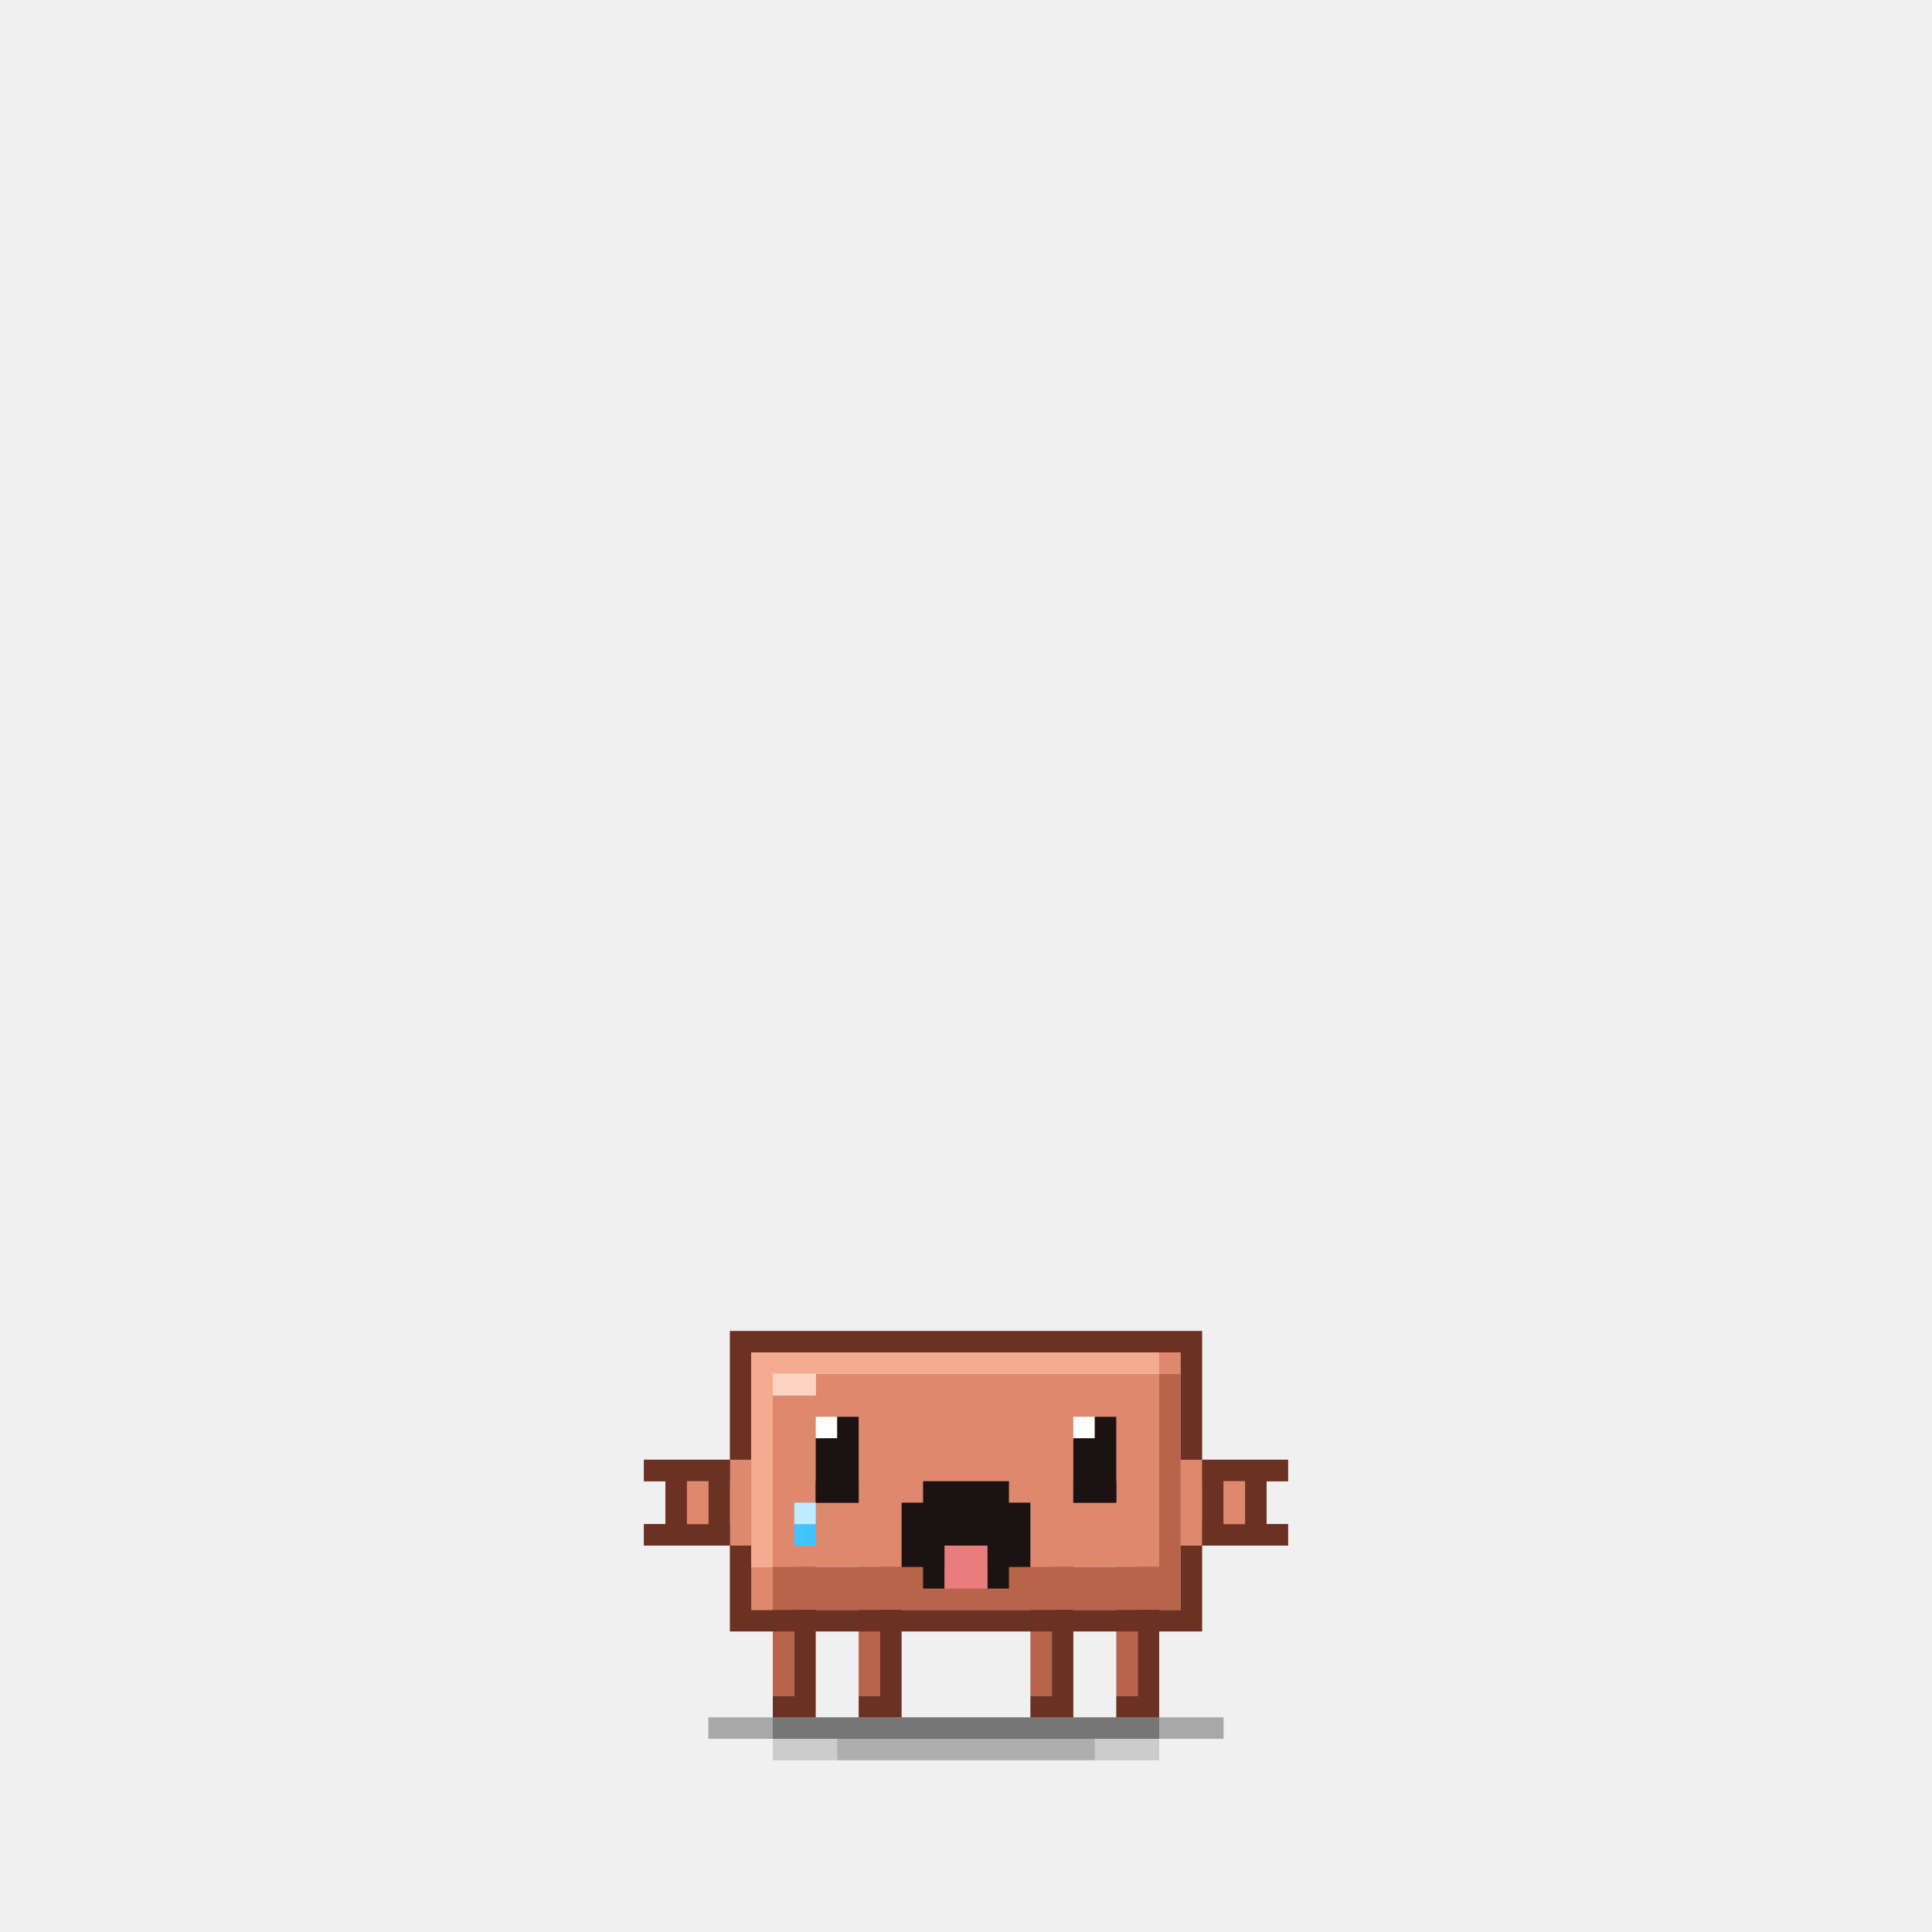
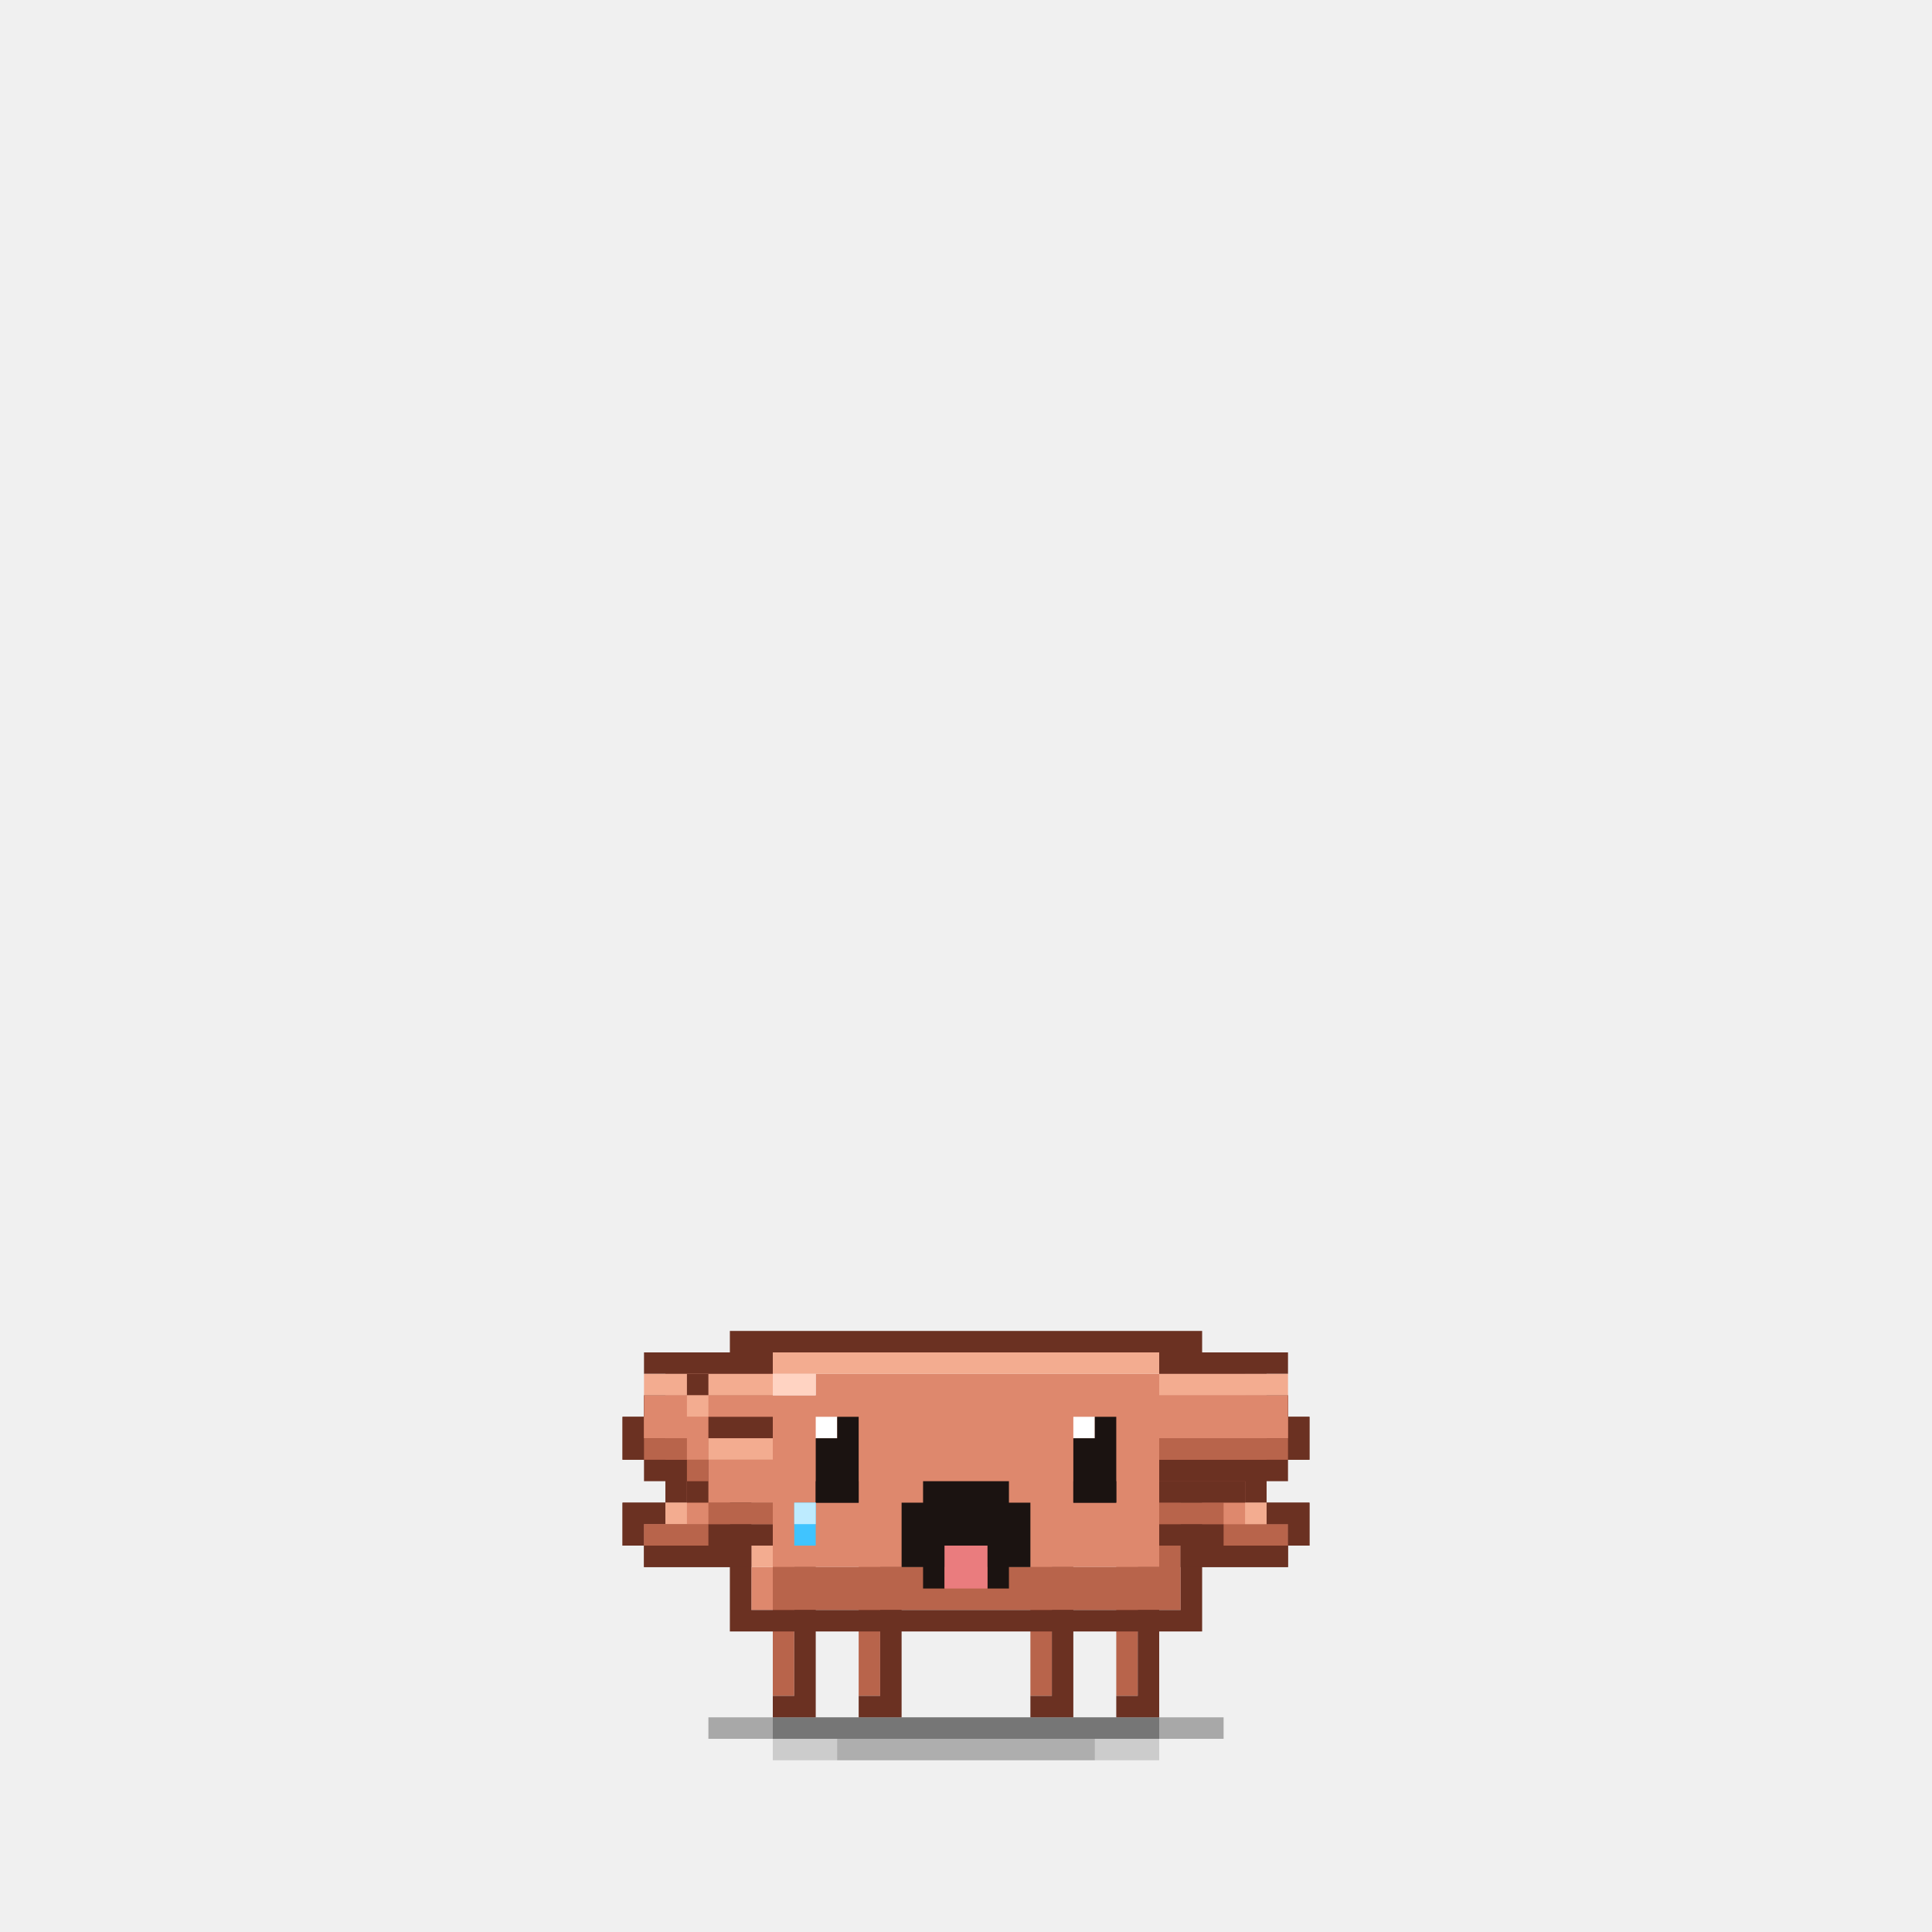
<svg xmlns="http://www.w3.org/2000/svg" viewBox="-15 -25 45 45" width="500" height="500">
  <defs>
    <style>
      .sh-n { animation: sh-n 16s infinite step-end; }
      .sh-s { animation: sh-s 16s infinite step-end; }
      .idle-shadow { animation: idle-shadow 16s infinite step-end; }
      .mo-mouth-yawn-1 { animation: mo-mouth-yawn-1 16s infinite step-end; }
      .mo-mouth-yawn-2 { animation: mo-mouth-yawn-2 16s infinite step-end; }
      .mo-mouth-yawn-3 { animation: mo-mouth-yawn-3 16s infinite step-end; }
      .tear-m { animation: tear-m 16s infinite step-end; }
      .tear-v { animation: tear-v 16s infinite step-end; }
      .ar-l-a { animation: ar-l-a 16s infinite step-end; }
      .ar-l-f { animation: ar-l-f 16s infinite step-end; }
      .ar-l { animation: ar-l 16s infinite step-end; }
+       .ar-l-k0 { animation: ar-l-k0 16s infinite step-end; }
+       .ar-l-k1 { animation: ar-l-k1 16s infinite step-end; }
+       .ar-l-k2 { animation: ar-l-k2 16s infinite step-end; }
+       .ar-l-k3 { animation: ar-l-k3 16s infinite step-end; }
+       .ar-l-k4 { animation: ar-l-k4 16s infinite step-end; }
+       .ar-l-k5 { animation: ar-l-k5 16s infinite step-end; }
      .ar-r-a { animation: ar-r-a 16s infinite step-end; }
      .ar-r-f { animation: ar-r-f 16s infinite step-end; }
      .ar-r { animation: ar-r 16s infinite step-end; }
+       .ar-r-k0 { animation: ar-r-k0 16s infinite step-end; }
+       .ar-r-k1 { animation: ar-r-k1 16s infinite step-end; }
+       .ar-r-k2 { animation: ar-r-k2 16s infinite step-end; }
+       .ar-r-k3 { animation: ar-r-k3 16s infinite step-end; }
+       .ar-r-k4 { animation: ar-r-k4 16s infinite step-end; }
+       .ar-r-k5 { animation: ar-r-k5 16s infinite step-end; }
      .ey-open { animation: ey-open 16s infinite step-end; }
      .ey-shut { animation: ey-shut 16s infinite step-end; }
      .ey-look { animation: ey-look 16s infinite step-end; }
      .idle-breathe { animation: idle-breathe 16s infinite step-end; }
      .idle-body { animation: idle-body 16s infinite step-end; }
      @keyframes sh-n {
        0% { opacity: 1; }
        61.979% { opacity: 0; }
        67.188% { opacity: 1; }
      }
      @keyframes sh-s {
        0% { opacity: 0; }
        61.979% { opacity: 1; }
        67.188% { opacity: 0; }
      }
      @keyframes idle-shadow {
        0% { transform: translate(0px, 0px); }
        9.896% { transform: translate(1px, 0px); }
        10.938% { transform: translate(2px, 0px); }
        23.438% { transform: translate(1px, 0px); }
        24.479% { transform: translate(0px, 0px); }
        27.604% { transform: translate(1px, 0px); }
        36.979% { transform: translate(0px, 0px); }
        39.062% { transform: translate(-1px, 0px); }
        40.104% { transform: translate(-2px, 0px); }
        51.562% { transform: translate(-1px, 0px); }
        53.646% { transform: translate(0px, 0px); }
      }
      @keyframes mo-mouth-yawn-1 {
        0% { opacity: 0; }
        59.896% { opacity: 1; }
        61.979% { opacity: 0; }
        72.396% { opacity: 1; }
        74.479% { opacity: 0; }
      }
      @keyframes mo-mouth-yawn-2 {
        0% { opacity: 0; }
        61.979% { opacity: 1; }
        64.062% { opacity: 0; }
        69.271% { opacity: 1; }
        72.396% { opacity: 0; }
      }
      @keyframes mo-mouth-yawn-3 {
        0% { opacity: 0; }
        64.062% { opacity: 1; }
        69.271% { opacity: 0; }
      }
      @keyframes tear-m {
        0% { transform: translate(0px, 0px); }
        66.146% { transform: translate(0px, 1px); }
        68.229% { transform: translate(0px, 2px); }
        70.312% { transform: translate(0px, 3px); }
        72.396% { transform: translate(0px, 4px); }
        74.479% { transform: translate(0px, 0px); }
      }
      @keyframes tear-v {
        0% { opacity: 0; }
        65.104% { opacity: 1; }
        74.479% { opacity: 0; }
      }
      @keyframes ar-l-a {
        0% { opacity: 1; }
        29.688% { opacity: 0; }
-         38.021% { opacity: 1; }
+         36.979% { opacity: 1; }
        59.896% { opacity: 0; }
        70.312% { opacity: 1; }
      }
      @keyframes ar-l-f {
        0% { opacity: 0; }
        29.688% { opacity: 1; }
-         38.021% { opacity: 0; }
+         36.979% { opacity: 0; }
        59.896% { opacity: 1; }
        70.312% { opacity: 0; }
      }
      @keyframes ar-l {
        0% { transform: translate(0px, 0px); }
        29.688% { transform: translate(2px, -6px); }
        30.729% { transform: translate(3px, -8px); }
        31.771% { transform: translate(1px, -5px); }
        32.812% { transform: translate(3px, -8px); }
        33.854% { transform: translate(1px, -5px); }
        34.896% { transform: translate(3px, -8px); }
        35.938% { transform: translate(1px, -5px); }
-         36.979% { transform: translate(1px, -2px); }
+         36.979% { transform: translate(0px, -2px); }
        38.021% { transform: translate(0px, 0px); }
        59.896% { transform: translate(-1px, -3px); }
        60.938% { transform: translate(-2px, -4px); }
        63.021% { transform: translate(-3px, -5px); }
        64.062% { transform: translate(-4px, -6px); }
        66.146% { transform: translate(-4px, -5px); }
        67.188% { transform: translate(-3px, -4px); }
        68.229% { transform: translate(-2px, -2px); }
        69.271% { transform: translate(-1px, 0px); }
        70.312% { transform: translate(0px, 2px); }
        73.438% { transform: translate(0px, 1px); }
        74.479% { transform: translate(0px, 0px); }
      }
+       @keyframes ar-l-k0 {
+         0% { opacity: 0; }
+         64.062% { opacity: 1; }
+         67.188% { opacity: 0; }
+       }
+       @keyframes ar-l-k1 {
+         0% { opacity: 0; }
+         63.021% { opacity: 1; }
+         64.062% { opacity: 0; }
+         67.188% { opacity: 1; }
+         68.229% { opacity: 0; }
+       }
+       @keyframes ar-l-k2 {
+         0% { opacity: 0; }
+         60.938% { opacity: 1; }
+         63.021% { opacity: 0; }
+       }
+       @keyframes ar-l-k3 {
+         0% { opacity: 0; }
+         68.229% { opacity: 1; }
+         69.271% { opacity: 0; }
+       }
+       @keyframes ar-l-k4 {
+         0% { opacity: 0; }
+         59.896% { opacity: 1; }
+         60.938% { opacity: 0; }
+       }
+       @keyframes ar-l-k5 {
+         0% { opacity: 0; }
+         69.271% { opacity: 1; }
+         70.312% { opacity: 0; }
+       }
      @keyframes ar-r-a {
        0% { opacity: 1; }
        59.896% { opacity: 0; }
        70.312% { opacity: 1; }
      }
      @keyframes ar-r-f {
        0% { opacity: 0; }
        59.896% { opacity: 1; }
        70.312% { opacity: 0; }
      }
      @keyframes ar-r {
        0% { transform: translate(0px, 0px); }
        59.896% { transform: translate(1px, -3px); }
        60.938% { transform: translate(2px, -4px); }
        63.021% { transform: translate(3px, -5px); }
        64.062% { transform: translate(4px, -6px); }
        66.146% { transform: translate(4px, -5px); }
        67.188% { transform: translate(3px, -4px); }
        68.229% { transform: translate(2px, -2px); }
        69.271% { transform: translate(1px, 0px); }
        70.312% { transform: translate(0px, 2px); }
        73.438% { transform: translate(0px, 1px); }
        74.479% { transform: translate(0px, 0px); }
+       }
+       @keyframes ar-r-k0 {
+         0% { opacity: 0; }
+         59.896% { opacity: 1; }
+         60.938% { opacity: 0; }
+       }
+       @keyframes ar-r-k1 {
+         0% { opacity: 0; }
+         69.271% { opacity: 1; }
+         70.312% { opacity: 0; }
+       }
+       @keyframes ar-r-k2 {
+         0% { opacity: 0; }
+         60.938% { opacity: 1; }
+         63.021% { opacity: 0; }
+       }
+       @keyframes ar-r-k3 {
+         0% { opacity: 0; }
+         68.229% { opacity: 1; }
+         69.271% { opacity: 0; }
+       }
+       @keyframes ar-r-k4 {
+         0% { opacity: 0; }
+         63.021% { opacity: 1; }
+         64.062% { opacity: 0; }
+         67.188% { opacity: 1; }
+         68.229% { opacity: 0; }
+       }
+       @keyframes ar-r-k5 {
+         0% { opacity: 0; }
+         64.062% { opacity: 1; }
+         67.188% { opacity: 0; }
      }
      @keyframes ey-open {
        0% { opacity: 1; }
        4.688% { opacity: 0; }
        5.729% { opacity: 1; }
        19.271% { opacity: 0; }
        20.312% { opacity: 1; }
        44.271% { opacity: 0; }
        45.312% { opacity: 1; }
        61.979% { opacity: 0; }
        74.479% { opacity: 1; }
        84.896% { opacity: 0; }
        85.938% { opacity: 1; }
      }
      @keyframes ey-shut {
        0% { opacity: 0; }
        4.688% { opacity: 1; }
        5.729% { opacity: 0; }
        19.271% { opacity: 1; }
        20.312% { opacity: 0; }
        44.271% { opacity: 1; }
        45.312% { opacity: 0; }
        61.979% { opacity: 1; }
        74.479% { opacity: 0; }
        84.896% { opacity: 1; }
        85.938% { opacity: 0; }
      }
      @keyframes ey-look {
        0% { transform: translate(0px, 0px); }
        10.938% { transform: translate(2px, 0px); }
        23.438% { transform: translate(1px, 0px); }
        24.479% { transform: translate(0px, 0px); }
        39.062% { transform: translate(-1px, 0px); }
        40.104% { transform: translate(-2px, 0px); }
        50.521% { transform: translate(-1px, 0px); }
        51.562% { transform: translate(0px, 0px); }
        59.896% { transform: translate(0px, -1px); }
        75.521% { transform: translate(0px, 0px); }
      }
      @keyframes idle-breathe {
        0% { transform: translate(0px, 0px); }
        4.688% { transform: translate(0px, 1px); }
        15.104% { transform: translate(0px, 0px); }
        25.521% { transform: translate(0px, 1px); }
        34.896% { transform: translate(0px, 0px); }
        45.312% { transform: translate(0px, 1px); }
        54.688% { transform: translate(0px, 0px); }
        65.104% { transform: translate(0px, 1px); }
        75.521% { transform: translate(0px, 0px); }
        84.896% { transform: translate(0px, 1px); }
        95.312% { transform: translate(0px, 0px); }
      }
      @keyframes idle-body {
        0% { transform: translate(0px, 0px); }
        9.896% { transform: translate(1px, 0px); }
        10.938% { transform: translate(2px, 0px); }
        23.438% { transform: translate(1px, 0px); }
        24.479% { transform: translate(0px, 0px); }
        27.604% { transform: translate(1px, 0px); }
        36.979% { transform: translate(0px, 0px); }
        39.062% { transform: translate(-1px, 0px); }
        40.104% { transform: translate(-2px, 0px); }
        51.562% { transform: translate(-1px, 0px); }
        53.646% { transform: translate(0px, 0px); }
        56.771% { transform: translate(0px, -1px); }
        57.812% { transform: translate(0px, -2px); }
        61.979% { transform: translate(0px, -3px); }
        63.021% { transform: translate(0px, -4px); }
        66.146% { transform: translate(0px, -3px); }
        67.188% { transform: translate(0px, -2px); }
        68.229% { transform: translate(0px, -1px); }
        69.271% { transform: translate(0px, 1px); }
        70.312% { transform: translate(0px, 2px); }
        73.438% { transform: translate(0px, 1px); }
        74.479% { transform: translate(0px, 0px); }
      }
    </style>
    <g id="shadow">
      <path fill="#000000" fill-opacity="0.3" d="M3 30h24v1h-24z" />
      <path fill="#000000" fill-opacity="0.15" d="M6 31h18v1h-18z" />
    </g>
    <g id="shadow-sm">
      <path fill="#000000" fill-opacity="0.3" d="M6 30h18v1h-18z" />
      <path fill="#000000" fill-opacity="0.15" d="M9 31h12v1h-12z" />
    </g>
    <g id="leg1">
      <path fill="#B8644B" d="M6 18h1v11h-1z" />
      <path fill="#6B3122" d="M7 18h1v11h-1zM6 29h2v1h-2z" />
    </g>
    <g id="leg2">
      <path fill="#B8644B" d="M10 18h1v11h-1z" />
      <path fill="#6B3122" d="M11 18h1v11h-1zM10 29h2v1h-2z" />
    </g>
    <g id="leg3">
      <path fill="#B8644B" d="M18 18h1v11h-1z" />
      <path fill="#6B3122" d="M19 18h1v11h-1zM18 29h2v1h-2z" />
    </g>
    <g id="leg4">
      <path fill="#B8644B" d="M22 18h1v11h-1z" />
      <path fill="#6B3122" d="M23 18h1v11h-1zM22 29h2v1h-2z" />
    </g>
    <g id="torso">
      <path fill="#DE886D" d="M24 13h1v1h-1zM8 14h16v1h-16zM6 15h18v8h-18zM5 23h1v2h-1z" />
      <path fill="#B8644B" d="M24 14h1v9h-1zM6 23h19v2h-19z" />
      <path fill="#6B3122" d="M4 12h22v1h-22zM4 13h1v12h-1zM25 13h1v12h-1zM4 25h22v1h-22z" />
      <path fill="#F3AC90" d="M5 13h19v1h-19zM5 14h1v9h-1z" />
      <path fill="#FFD3C2" d="M6 14h2v1h-2z" />
    </g>
    <g id="arm-l">
-       <path fill="#DE886D" d="M4 18h1v1h-1zM2 19h3v2h-3zM4 21h1v1h-1z" />
-       <path fill="#6B3122" d="M0 18h4v1h-4zM1 19h1v2h-1zM0 21h4v1h-4z" />
+       <path fill="#6B3122" d="M0 15h5v1h-5zM-1 16h1v1h-1zM-1 17h2v1h-2zM1 18h1v2h-1zM-1 20h2v1h-2zM-1 21h1v1h-1zM0 22h5v1h-5z" />
+       <path fill="#F3AC90" d="M1 16h4v1h-4zM1 20h1v1h-1z" />
+       <path fill="#B8644B" d="M0 16h1v1h-1zM1 17h1v1h-1zM0 21h5v1h-5z" />
+       <path fill="#DE886D" d="M2 17h3v4h-3z" />
    </g>
    <g id="arm-r">
-       <path fill="#6B3122" d="M26 18h4v1h-4zM28 19h1v2h-1zM26 21h4v1h-4z" />
-       <path fill="#DE886D" d="M25 18h1v1h-1zM25 19h3v2h-3zM25 21h1v1h-1z" />
+       <path fill="#B8644B" d="M29 16h1v1h-1zM28 17h1v1h-1zM25 21h5v1h-5z" />
+       <path fill="#6B3122" d="M25 15h5v1h-5zM30 16h1v1h-1zM29 17h2v1h-2zM28 18h1v2h-1zM29 20h2v1h-2zM30 21h1v1h-1zM25 22h5v1h-5z" />
+       <path fill="#F3AC90" d="M25 16h4v1h-4zM28 20h1v1h-1z" />
+       <path fill="#DE886D" d="M25 17h3v4h-3z" />
    </g>
    <g id="arm-l-free">
-       <path fill="#6B3122" d="M0 18h4v1h-4zM1 19h1v2h-1zM3 19h1v2h-1zM0 21h4v1h-4z" />
-       <path fill="#DE886D" d="M2 19h1v2h-1z" />
+       <path fill="#6B3122" d="M0 15h5v1h-5zM-1 16h1v1h-1zM4 16h1v6h-1zM-1 17h2v1h-2zM1 18h1v2h-1zM-1 20h2v1h-2zM-1 21h1v1h-1zM0 22h5v1h-5z" />
+       <path fill="#F3AC90" d="M1 16h3v1h-3zM1 20h1v1h-1z" />
+       <path fill="#DE886D" d="M2 17h2v4h-2z" />
+       <path fill="#B8644B" d="M0 16h1v1h-1zM1 17h1v1h-1zM0 21h4v1h-4z" />
    </g>
    <g id="arm-r-free">
-       <path fill="#6B3122" d="M26 18h4v1h-4zM26 19h1v2h-1zM28 19h1v2h-1zM26 21h4v1h-4z" />
-       <path fill="#DE886D" d="M27 19h1v2h-1z" />
+       <path fill="#B8644B" d="M29 16h1v1h-1zM28 17h1v1h-1zM26 21h4v1h-4z" />
+       <path fill="#6B3122" d="M25 15h5v1h-5zM25 16h1v6h-1zM30 16h1v1h-1zM29 17h2v1h-2zM28 18h1v2h-1zM29 20h2v1h-2zM30 21h1v1h-1zM25 22h5v1h-5z" />
+       <path fill="#F3AC90" d="M26 16h3v1h-3zM28 20h1v1h-1z" />
+       <path fill="#DE886D" d="M26 17h2v4h-2z" />
    </g>
    <g id="eyes-open">
      <path fill="#FFFFFF" d="M8 16h1v1h-1zM20 16h1v1h-1z" />
      <path fill="#1B1311" d="M9 16h1v1h-1zM21 16h1v1h-1zM8 17h2v3h-2zM20 17h2v3h-2z" />
    </g>
    <g id="eyes-shut">
      <path fill="#1B1311" d="M8 19h2v1h-2zM20 19h2v1h-2z" />
    </g>
    <g id="mouth-yawn-1">
      <path fill="#1B1311" d="M14 21h2v1h-2z" />
    </g>
    <g id="mouth-yawn-2">
      <path fill="#1B1311" d="M14 20h2v1h-2zM13 21h4v1h-4zM14 22h2v1h-2z" />
    </g>
    <g id="mouth-yawn-3">
      <path fill="#1B1311" d="M13 19h4v1h-4zM12 20h6v2h-6zM12 22h2v1h-2zM16 22h2v1h-2zM13 23h1v1h-1zM16 23h1v1h-1z" />
      <path fill="#EA7C7E" d="M14 22h2v2h-2z" />
    </g>
  </defs>
  <g transform="scale(.5)">
    <g class="idle-shadow">
      <g class="sh-n">
        <use href="#shadow" />
      </g>
      <g class="sh-s">
        <use href="#shadow-sm" />
      </g>
    </g>
    <use href="#leg1" />
    <use href="#leg2" />
    <use href="#leg3" />
    <use href="#leg4" />
    <g class="idle-body">
      <g class="idle-breathe">
        <use href="#torso" />
        <g class="ar-l">
          <g class="ar-l-a">
            <use href="#arm-l" />
          </g>
          <g class="ar-l-f">
            <use href="#arm-l-free" />
          </g>
        </g>
+         <g class="ar-l-k0">
+           <g>
+             <path fill="#6B3122" d="M0 13h6v1h-6zM0 18h6v1h-6z" />
+             <path fill="#F3AC90" d="M0 14h6v1h-6z" />
+             <path fill="#DE886D" d="M0 15h6v2h-6z" />
+             <path fill="#B8644B" d="M0 17h6v1h-6z" />
+           </g>
+         </g>
+         <g class="ar-l-k1">
+           <g>
+             <path fill="#6B3122" d="M1 13h5v1h-5zM1 18h5v1h-5z" />
+             <path fill="#F3AC90" d="M1 14h5v1h-5z" />
+             <path fill="#DE886D" d="M1 15h5v2h-5z" />
+             <path fill="#B8644B" d="M1 17h5v1h-5z" />
+           </g>
+         </g>
+         <g class="ar-l-k2">
+           <g>
+             <path fill="#6B3122" d="M2 13h4v1h-4zM2 18h4v1h-4z" />
+             <path fill="#F3AC90" d="M2 14h4v1h-4z" />
+             <path fill="#DE886D" d="M2 15h4v2h-4z" />
+             <path fill="#B8644B" d="M2 17h4v1h-4z" />
+           </g>
+         </g>
+         <g class="ar-l-k3">
+           <g>
+             <path fill="#6B3122" d="M2 14h4v1h-4zM2 19h4v1h-4z" />
+             <path fill="#F3AC90" d="M2 15h4v1h-4z" />
+             <path fill="#DE886D" d="M2 16h4v2h-4z" />
+             <path fill="#B8644B" d="M2 18h4v1h-4z" />
+           </g>
+         </g>
+         <g class="ar-l-k4">
+           <g>
+             <path fill="#6B3122" d="M3 13h3v1h-3zM3 18h3v1h-3z" />
+             <path fill="#F3AC90" d="M3 14h3v1h-3z" />
+             <path fill="#DE886D" d="M3 15h3v2h-3z" />
+             <path fill="#B8644B" d="M3 17h3v1h-3z" />
+           </g>
+         </g>
+         <g class="ar-l-k5">
+           <g>
+             <path fill="#6B3122" d="M3 16h3v1h-3zM3 21h3v1h-3z" />
+             <path fill="#F3AC90" d="M3 17h3v1h-3z" />
+             <path fill="#DE886D" d="M3 18h3v2h-3z" />
+             <path fill="#B8644B" d="M3 20h3v1h-3z" />
+           </g>
+         </g>
        <g class="ar-r">
          <g class="ar-r-a">
            <use href="#arm-r" />
          </g>
          <g class="ar-r-f">
            <use href="#arm-r-free" />
+           </g>
+         </g>
+         <g class="ar-r-k0">
+           <g>
+             <path fill="#6B3122" d="M24 13h3v1h-3zM24 18h3v1h-3z" />
+             <path fill="#F3AC90" d="M24 14h3v1h-3z" />
+             <path fill="#DE886D" d="M24 15h3v2h-3z" />
+             <path fill="#B8644B" d="M24 17h3v1h-3z" />
+           </g>
+         </g>
+         <g class="ar-r-k1">
+           <g>
+             <path fill="#6B3122" d="M24 16h3v1h-3zM24 21h3v1h-3z" />
+             <path fill="#F3AC90" d="M24 17h3v1h-3z" />
+             <path fill="#DE886D" d="M24 18h3v2h-3z" />
+             <path fill="#B8644B" d="M24 20h3v1h-3z" />
+           </g>
+         </g>
+         <g class="ar-r-k2">
+           <g>
+             <path fill="#6B3122" d="M24 13h4v1h-4zM24 18h4v1h-4z" />
+             <path fill="#F3AC90" d="M24 14h4v1h-4z" />
+             <path fill="#DE886D" d="M24 15h4v2h-4z" />
+             <path fill="#B8644B" d="M24 17h4v1h-4z" />
+           </g>
+         </g>
+         <g class="ar-r-k3">
+           <g>
+             <path fill="#6B3122" d="M24 14h4v1h-4zM24 19h4v1h-4z" />
+             <path fill="#F3AC90" d="M24 15h4v1h-4z" />
+             <path fill="#DE886D" d="M24 16h4v2h-4z" />
+             <path fill="#B8644B" d="M24 18h4v1h-4z" />
+           </g>
+         </g>
+         <g class="ar-r-k4">
+           <g>
+             <path fill="#6B3122" d="M24 13h5v1h-5zM24 18h5v1h-5z" />
+             <path fill="#F3AC90" d="M24 14h5v1h-5z" />
+             <path fill="#DE886D" d="M24 15h5v2h-5z" />
+             <path fill="#B8644B" d="M24 17h5v1h-5z" />
+           </g>
+         </g>
+         <g class="ar-r-k5">
+           <g>
+             <path fill="#6B3122" d="M24 13h6v1h-6zM24 18h6v1h-6z" />
+             <path fill="#F3AC90" d="M24 14h6v1h-6z" />
+             <path fill="#DE886D" d="M24 15h6v2h-6z" />
+             <path fill="#B8644B" d="M24 17h6v1h-6z" />
          </g>
        </g>
        <g class="ey-look">
          <g class="ey-open">
            <use href="#eyes-open" />
          </g>
          <g class="ey-shut">
            <use href="#eyes-shut" />
          </g>
        </g>
        <g class="mo-mouth-yawn-1">
          <use href="#mouth-yawn-1" />
        </g>
        <g class="mo-mouth-yawn-2">
          <use href="#mouth-yawn-2" />
        </g>
        <g class="mo-mouth-yawn-3">
          <use href="#mouth-yawn-3" />
        </g>
        <g class="tear-v">
          <g class="tear-m">
            <path fill="#40C4FF" d="M7 20h1v2h-1z" />
            <path fill="#BDEBFF" d="M7 20h1v1h-1z" />
          </g>
        </g>
      </g>
    </g>
  </g>
</svg>
